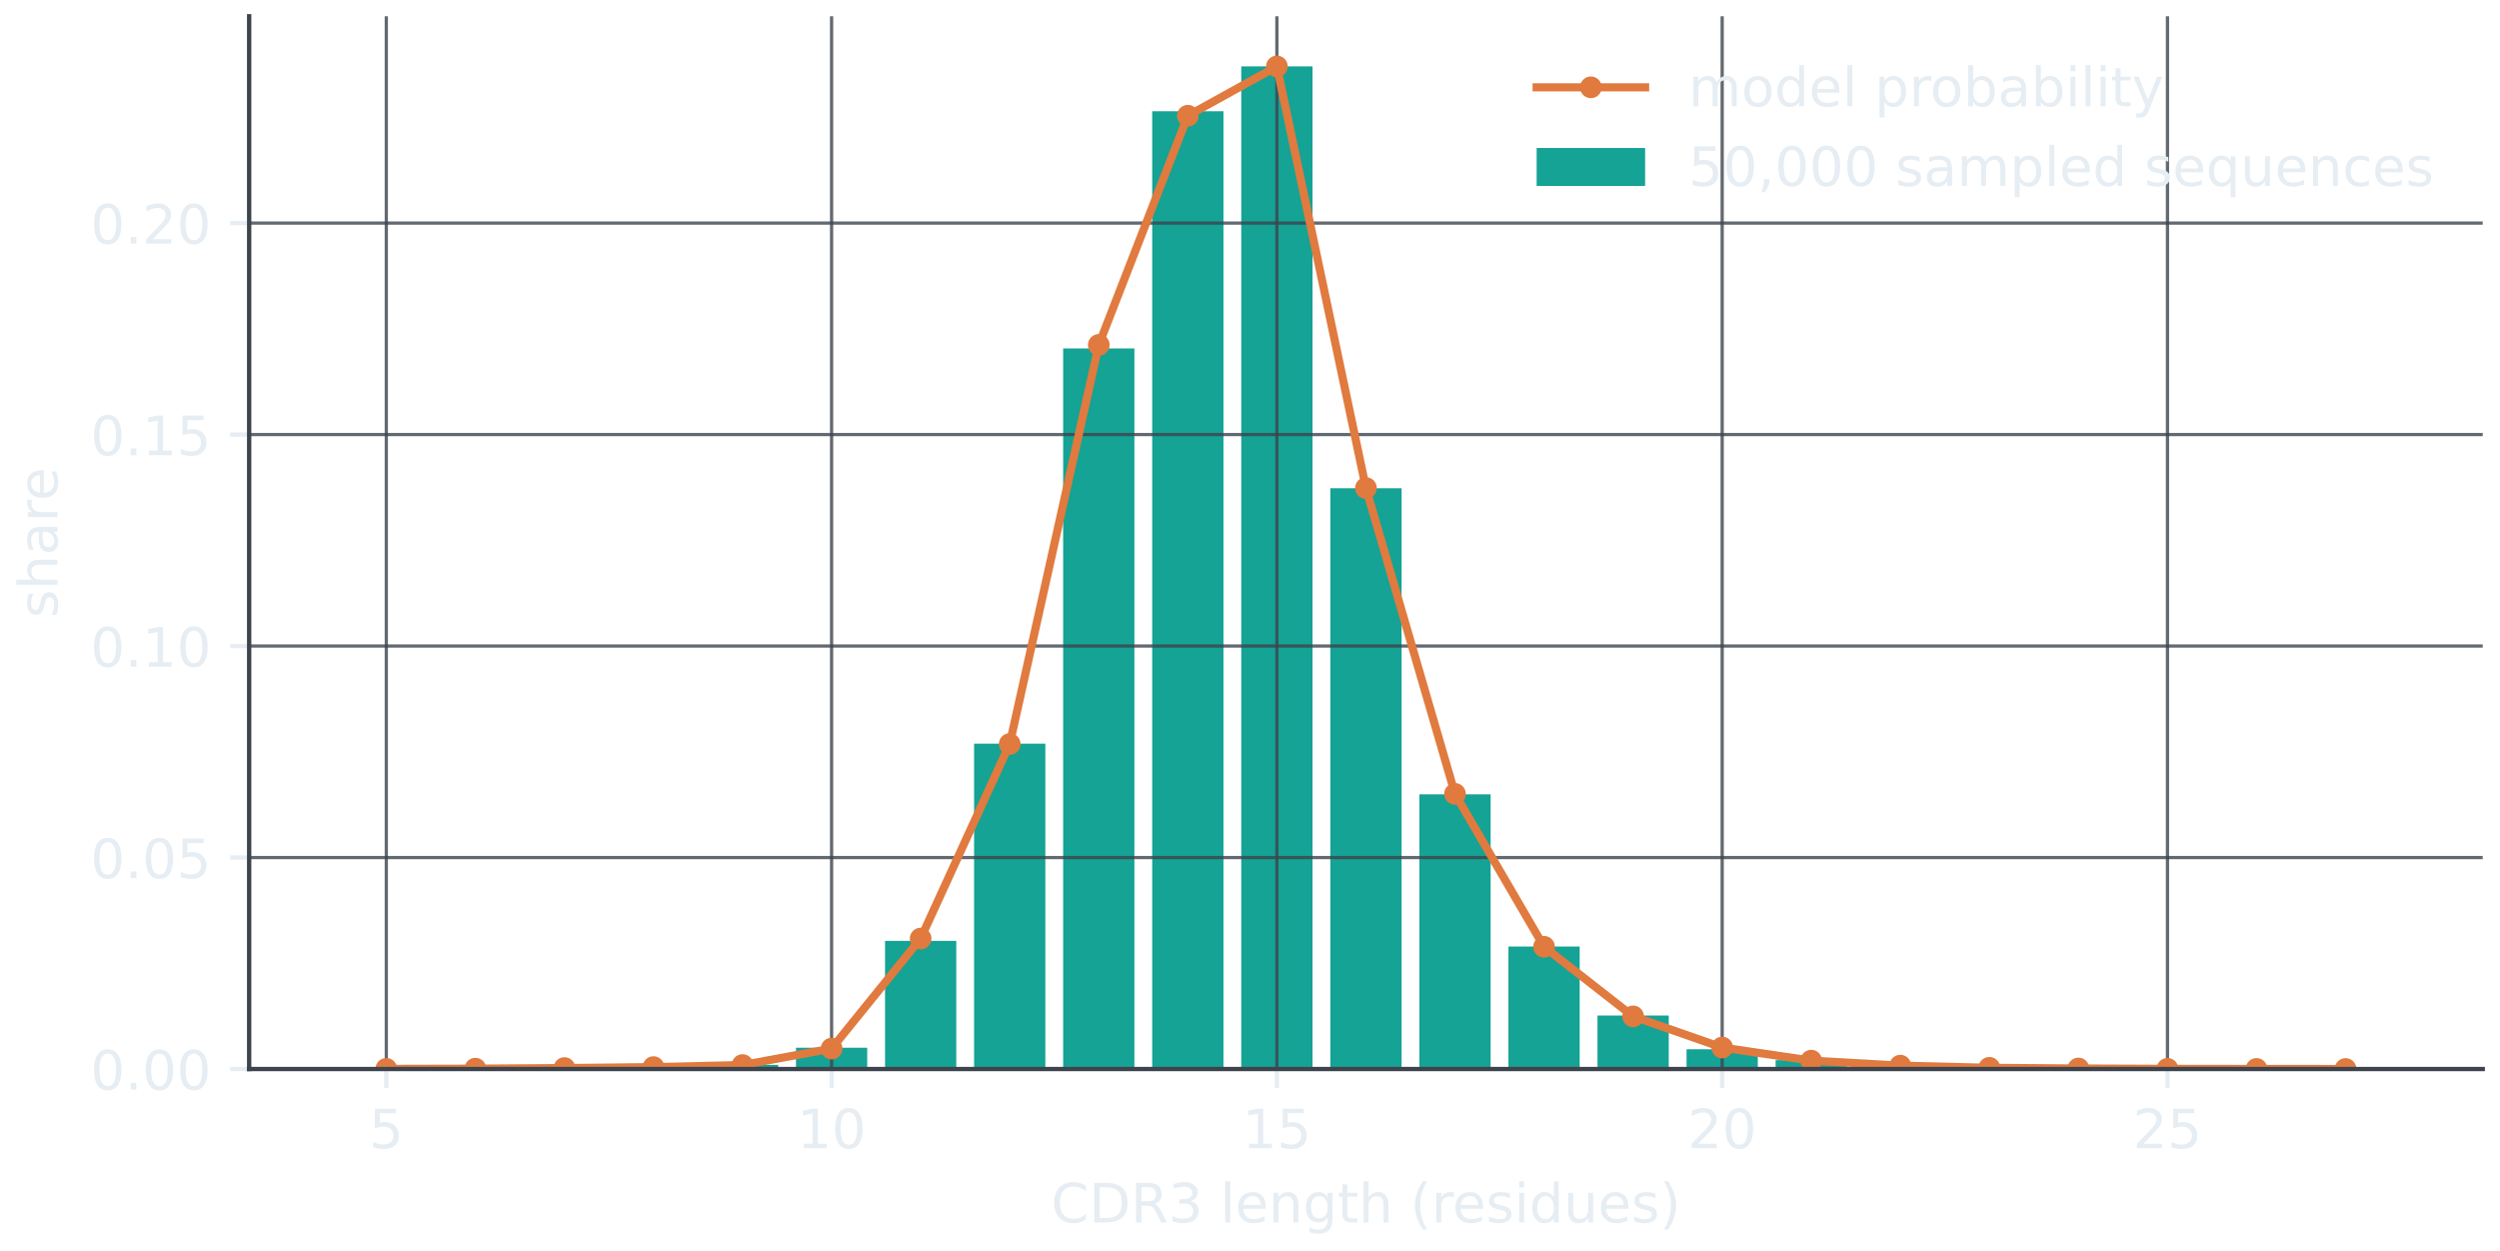
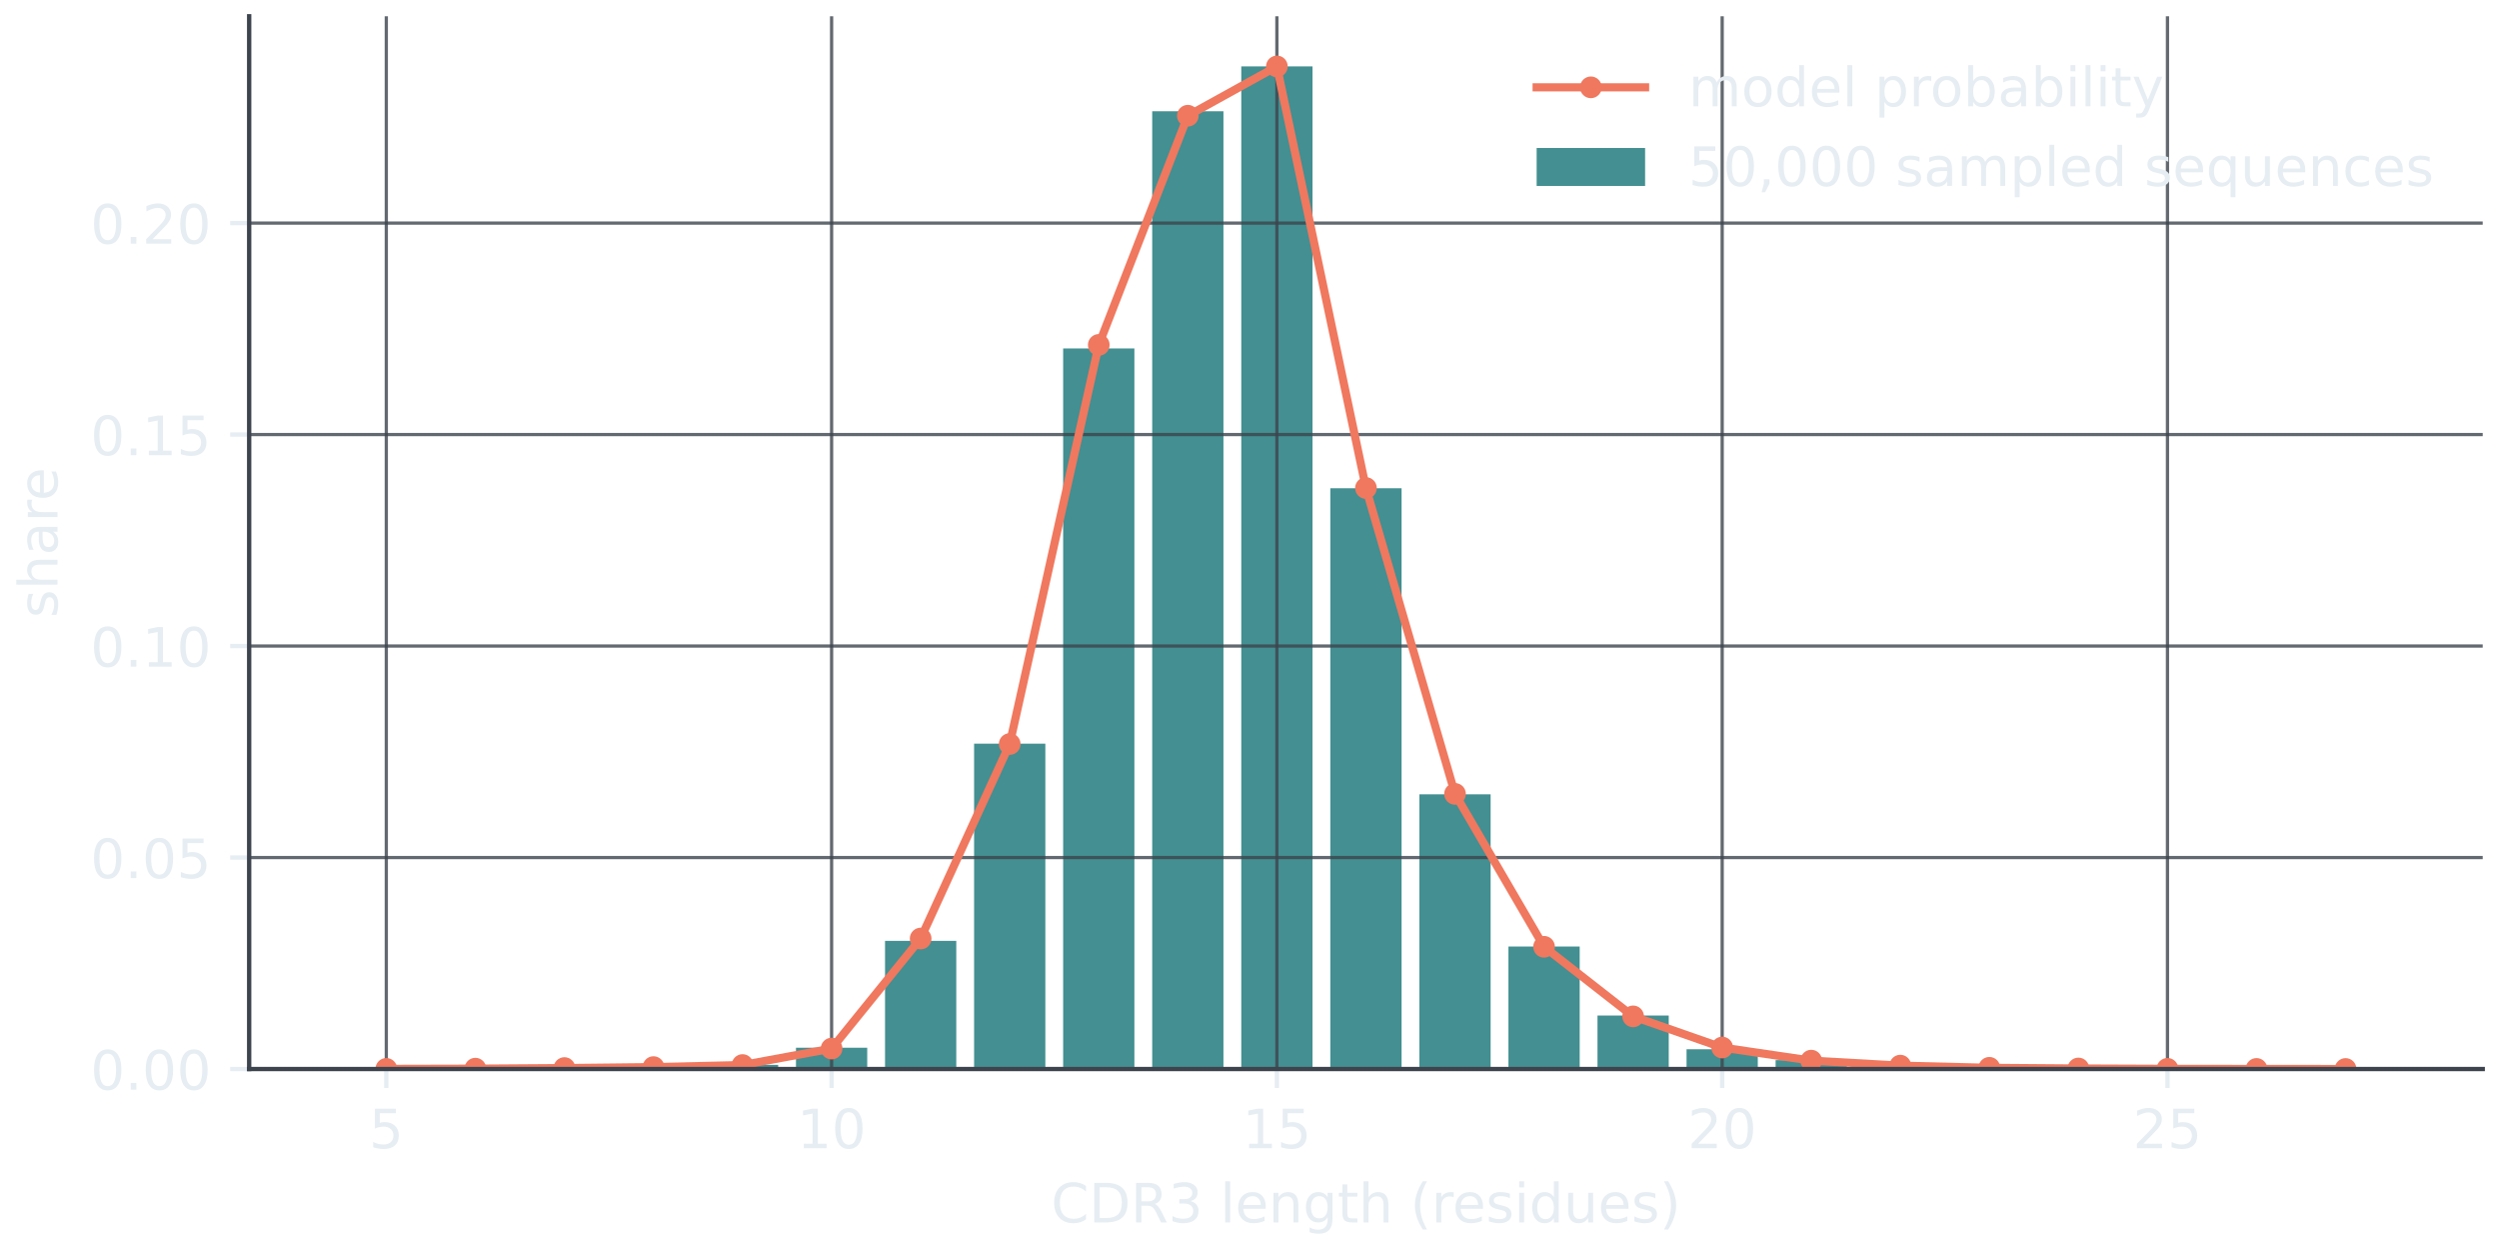
<svg xmlns="http://www.w3.org/2000/svg" xmlns:xlink="http://www.w3.org/1999/xlink" width="460.8pt" height="230.4pt" viewBox="0 0 460.8 230.4" version="1.1">
  <defs>
    <style type="text/css">*{stroke-linejoin: round; stroke-linecap: butt}</style>
  </defs>
  <g id="figure_1">
    <g id="patch_1">
      <path d="M 0 230.4  L 460.8 230.4  L 460.8 0  L 0 0  L 0 230.4  z " style="fill: none; opacity: 0" />
    </g>
    <g id="axes_1">
      <g id="patch_2">
        <path d="M 45.944 197.044  L 457.8 197.044  L 457.8 3  L 45.944 3  L 45.944 197.044  z " style="fill: none" />
      </g>
      <g id="patch_3">
-         <path d="M 64.665 197.044  L 77.802 197.044  L 77.802 197.012  L 64.665 197.012  z " clip-path="url(#pa1daa4ac36)" style="fill: #14a394" />
+         <path d="M 64.665 197.044  L 77.802 197.044  L 77.802 197.012  L 64.665 197.012  z " clip-path="url(#pa1daa4ac36)" style="fill: #438f91" />
      </g>
      <g id="patch_4">
-         <path d="M 81.086 197.044  L 94.224 197.044  L 94.224 196.997  L 81.086 196.997  z " clip-path="url(#pa1daa4ac36)" style="fill: #14a394" />
+         <path d="M 81.086 197.044  L 94.224 197.044  L 94.224 196.997  L 81.086 196.997  z " clip-path="url(#pa1daa4ac36)" style="fill: #438f91" />
      </g>
      <g id="patch_5">
-         <path d="M 97.508 197.044  L 110.645 197.044  L 110.645 196.872  L 97.508 196.872  z " clip-path="url(#pa1daa4ac36)" style="fill: #14a394" />
+         <path d="M 97.508 197.044  L 110.645 197.044  L 110.645 196.872  L 97.508 196.872  z " clip-path="url(#pa1daa4ac36)" style="fill: #438f91" />
      </g>
      <g id="patch_6">
-         <path d="M 113.93 197.044  L 127.067 197.044  L 127.067 196.638  L 113.93 196.638  z " clip-path="url(#pa1daa4ac36)" style="fill: #14a394" />
+         <path d="M 113.93 197.044  L 127.067 197.044  L 127.067 196.638  L 113.93 196.638  z " clip-path="url(#pa1daa4ac36)" style="fill: #438f91" />
      </g>
      <g id="patch_7">
-         <path d="M 130.351 197.044  L 143.489 197.044  L 143.489 196.279  L 130.351 196.279  z " clip-path="url(#pa1daa4ac36)" style="fill: #14a394" />
+         <path d="M 130.351 197.044  L 143.489 197.044  L 143.489 196.279  L 130.351 196.279  z " clip-path="url(#pa1daa4ac36)" style="fill: #438f91" />
      </g>
      <g id="patch_8">
-         <path d="M 146.773 197.044  L 159.91 197.044  L 159.91 193.114  L 146.773 193.114  z " clip-path="url(#pa1daa4ac36)" style="fill: #14a394" />
+         <path d="M 146.773 197.044  L 159.91 197.044  L 159.91 193.114  L 146.773 193.114  z " clip-path="url(#pa1daa4ac36)" style="fill: #438f91" />
      </g>
      <g id="patch_9">
-         <path d="M 163.195 197.044  L 176.332 197.044  L 176.332 173.421  L 163.195 173.421  z " clip-path="url(#pa1daa4ac36)" style="fill: #14a394" />
+         <path d="M 163.195 197.044  L 176.332 197.044  L 176.332 173.421  L 163.195 173.421  z " clip-path="url(#pa1daa4ac36)" style="fill: #438f91" />
      </g>
      <g id="patch_10">
-         <path d="M 179.616 197.044  L 192.754 197.044  L 192.754 137.074  L 179.616 137.074  z " clip-path="url(#pa1daa4ac36)" style="fill: #14a394" />
+         <path d="M 179.616 197.044  L 192.754 197.044  L 192.754 137.074  L 179.616 137.074  z " clip-path="url(#pa1daa4ac36)" style="fill: #438f91" />
      </g>
      <g id="patch_11">
-         <path d="M 196.038 197.044  L 209.176 197.044  L 209.176 64.226  L 196.038 64.226  z " clip-path="url(#pa1daa4ac36)" style="fill: #14a394" />
+         <path d="M 196.038 197.044  L 209.176 197.044  L 209.176 64.226  L 196.038 64.226  z " clip-path="url(#pa1daa4ac36)" style="fill: #438f91" />
      </g>
      <g id="patch_12">
-         <path d="M 212.46 197.044  L 225.597 197.044  L 225.597 20.504  L 212.46 20.504  z " clip-path="url(#pa1daa4ac36)" style="fill: #14a394" />
+         <path d="M 212.46 197.044  L 225.597 197.044  L 225.597 20.504  L 212.46 20.504  z " clip-path="url(#pa1daa4ac36)" style="fill: #438f91" />
      </g>
      <g id="patch_13">
-         <path d="M 228.882 197.044  L 242.019 197.044  L 242.019 12.24  L 228.882 12.24  z " clip-path="url(#pa1daa4ac36)" style="fill: #14a394" />
+         <path d="M 228.882 197.044  L 242.019 197.044  L 242.019 12.24  L 228.882 12.24  z " clip-path="url(#pa1daa4ac36)" style="fill: #438f91" />
      </g>
      <g id="patch_14">
-         <path d="M 245.303 197.044  L 258.441 197.044  L 258.441 90.001  L 245.303 90.001  z " clip-path="url(#pa1daa4ac36)" style="fill: #14a394" />
+         <path d="M 245.303 197.044  L 258.441 197.044  L 258.441 90.001  L 245.303 90.001  z " clip-path="url(#pa1daa4ac36)" style="fill: #438f91" />
      </g>
      <g id="patch_15">
-         <path d="M 261.725 197.044  L 274.862 197.044  L 274.862 146.414  L 261.725 146.414  z " clip-path="url(#pa1daa4ac36)" style="fill: #14a394" />
+         <path d="M 261.725 197.044  L 274.862 197.044  L 274.862 146.414  L 261.725 146.414  z " clip-path="url(#pa1daa4ac36)" style="fill: #438f91" />
      </g>
      <g id="patch_16">
-         <path d="M 278.147 197.044  L 291.284 197.044  L 291.284 174.465  L 278.147 174.465  z " clip-path="url(#pa1daa4ac36)" style="fill: #14a394" />
+         <path d="M 278.147 197.044  L 291.284 197.044  L 291.284 174.465  L 278.147 174.465  z " clip-path="url(#pa1daa4ac36)" style="fill: #438f91" />
      </g>
      <g id="patch_17">
-         <path d="M 294.568 197.044  L 307.706 197.044  L 307.706 187.189  L 294.568 187.189  z " clip-path="url(#pa1daa4ac36)" style="fill: #14a394" />
+         <path d="M 294.568 197.044  L 307.706 197.044  L 307.706 187.189  L 294.568 187.189  z " clip-path="url(#pa1daa4ac36)" style="fill: #438f91" />
      </g>
      <g id="patch_18">
-         <path d="M 310.99 197.044  L 324.127 197.044  L 324.127 193.395  L 310.99 193.395  z " clip-path="url(#pa1daa4ac36)" style="fill: #14a394" />
+         <path d="M 310.99 197.044  L 324.127 197.044  L 324.127 193.395  L 310.99 193.395  z " clip-path="url(#pa1daa4ac36)" style="fill: #438f91" />
      </g>
      <g id="patch_19">
-         <path d="M 327.412 197.044  L 340.549 197.044  L 340.549 195.406  L 327.412 195.406  z " clip-path="url(#pa1daa4ac36)" style="fill: #14a394" />
+         <path d="M 327.412 197.044  L 340.549 197.044  L 340.549 195.406  L 327.412 195.406  z " clip-path="url(#pa1daa4ac36)" style="fill: #438f91" />
      </g>
      <g id="patch_20">
-         <path d="M 343.833 197.044  L 356.971 197.044  L 356.971 196.357  L 343.833 196.357  z " clip-path="url(#pa1daa4ac36)" style="fill: #14a394" />
+         <path d="M 343.833 197.044  L 356.971 197.044  L 356.971 196.357  L 343.833 196.357  z " clip-path="url(#pa1daa4ac36)" style="fill: #438f91" />
      </g>
      <g id="patch_21">
-         <path d="M 360.255 197.044  L 373.392 197.044  L 373.392 196.747  L 360.255 196.747  z " clip-path="url(#pa1daa4ac36)" style="fill: #14a394" />
+         <path d="M 360.255 197.044  L 373.392 197.044  L 373.392 196.747  L 360.255 196.747  z " clip-path="url(#pa1daa4ac36)" style="fill: #438f91" />
      </g>
      <g id="patch_22">
-         <path d="M 376.677 197.044  L 389.814 197.044  L 389.814 196.95  L 376.677 196.95  z " clip-path="url(#pa1daa4ac36)" style="fill: #14a394" />
+         <path d="M 376.677 197.044  L 389.814 197.044  L 389.814 196.95  L 376.677 196.95  z " clip-path="url(#pa1daa4ac36)" style="fill: #438f91" />
      </g>
      <g id="patch_23">
-         <path d="M 393.098 197.044  L 406.236 197.044  L 406.236 197.012  L 393.098 197.012  z " clip-path="url(#pa1daa4ac36)" style="fill: #14a394" />
+         <path d="M 393.098 197.044  L 406.236 197.044  L 406.236 197.012  L 393.098 197.012  z " clip-path="url(#pa1daa4ac36)" style="fill: #438f91" />
      </g>
      <g id="patch_24">
-         <path d="M 409.52 197.044  L 422.657 197.044  L 422.657 197.012  L 409.52 197.012  z " clip-path="url(#pa1daa4ac36)" style="fill: #14a394" />
+         <path d="M 409.52 197.044  L 422.657 197.044  L 422.657 197.012  L 409.52 197.012  z " clip-path="url(#pa1daa4ac36)" style="fill: #438f91" />
      </g>
      <g id="patch_25">
-         <path d="M 425.942 197.044  L 439.079 197.044  L 439.079 197.044  L 425.942 197.044  z " clip-path="url(#pa1daa4ac36)" style="fill: #14a394" />
+         <path d="M 425.942 197.044  L 439.079 197.044  L 439.079 197.044  L 425.942 197.044  z " clip-path="url(#pa1daa4ac36)" style="fill: #438f91" />
      </g>
      <g id="matplotlib.axis_1">
        <g id="xtick_1">
          <g id="line2d_1">
            <path d="M 71.233 197.044  L 71.233 3  " clip-path="url(#pa1daa4ac36)" style="fill: none; stroke: #3d444d; stroke-opacity: 0.8; stroke-width: 0.6; stroke-linecap: square" />
          </g>
          <g id="line2d_2">
            <defs>
              <path id="m35005625c3" d="M 0 0  L 0 3.5  " style="stroke: #e6edf3; stroke-width: 0.8" />
            </defs>
            <g>
              <use xlink:href="#m35005625c3" x="71.233" y="197.044" style="fill: #e6edf3; stroke: #e6edf3; stroke-width: 0.8" />
            </g>
          </g>
          <g id="text_1">
            <text style="font-size: 10px; font-family: 'DejaVu Sans', 'Bitstream Vera Sans', 'Computer Modern Sans Serif', 'Lucida Grande', 'Verdana', 'Geneva', 'Lucid', 'Arial', 'Helvetica', 'Avant Garde', sans-serif; text-anchor: middle; fill: #e6edf3" x="71.233" y="211.642" transform="rotate(-0 71.23338 211.6419)">5</text>
          </g>
        </g>
        <g id="xtick_2">
          <g id="line2d_3">
            <path d="M 153.342 197.044  L 153.342 3  " clip-path="url(#pa1daa4ac36)" style="fill: none; stroke: #3d444d; stroke-opacity: 0.8; stroke-width: 0.6; stroke-linecap: square" />
          </g>
          <g id="line2d_4">
            <g>
              <use xlink:href="#m35005625c3" x="153.342" y="197.044" style="fill: #e6edf3; stroke: #e6edf3; stroke-width: 0.8" />
            </g>
          </g>
          <g id="text_2">
            <text style="font-size: 10px; font-family: 'DejaVu Sans', 'Bitstream Vera Sans', 'Computer Modern Sans Serif', 'Lucida Grande', 'Verdana', 'Geneva', 'Lucid', 'Arial', 'Helvetica', 'Avant Garde', sans-serif; text-anchor: middle; fill: #e6edf3" x="153.342" y="211.642" transform="rotate(-0 153.3418 211.6419)">10</text>
          </g>
        </g>
        <g id="xtick_3">
          <g id="line2d_5">
            <path d="M 235.45 197.044  L 235.45 3  " clip-path="url(#pa1daa4ac36)" style="fill: none; stroke: #3d444d; stroke-opacity: 0.8; stroke-width: 0.6; stroke-linecap: square" />
          </g>
          <g id="line2d_6">
            <g>
              <use xlink:href="#m35005625c3" x="235.45" y="197.044" style="fill: #e6edf3; stroke: #e6edf3; stroke-width: 0.8" />
            </g>
          </g>
          <g id="text_3">
            <text style="font-size: 10px; font-family: 'DejaVu Sans', 'Bitstream Vera Sans', 'Computer Modern Sans Serif', 'Lucida Grande', 'Verdana', 'Geneva', 'Lucid', 'Arial', 'Helvetica', 'Avant Garde', sans-serif; text-anchor: middle; fill: #e6edf3" x="235.45" y="211.642" transform="rotate(-0 235.4502 211.6419)">15</text>
          </g>
        </g>
        <g id="xtick_4">
          <g id="line2d_7">
            <path d="M 317.559 197.044  L 317.559 3  " clip-path="url(#pa1daa4ac36)" style="fill: none; stroke: #3d444d; stroke-opacity: 0.8; stroke-width: 0.6; stroke-linecap: square" />
          </g>
          <g id="line2d_8">
            <g>
              <use xlink:href="#m35005625c3" x="317.559" y="197.044" style="fill: #e6edf3; stroke: #e6edf3; stroke-width: 0.8" />
            </g>
          </g>
          <g id="text_4">
            <text style="font-size: 10px; font-family: 'DejaVu Sans', 'Bitstream Vera Sans', 'Computer Modern Sans Serif', 'Lucida Grande', 'Verdana', 'Geneva', 'Lucid', 'Arial', 'Helvetica', 'Avant Garde', sans-serif; text-anchor: middle; fill: #e6edf3" x="317.559" y="211.642" transform="rotate(-0 317.5586 211.6419)">20</text>
          </g>
        </g>
        <g id="xtick_5">
          <g id="line2d_9">
            <path d="M 399.667 197.044  L 399.667 3  " clip-path="url(#pa1daa4ac36)" style="fill: none; stroke: #3d444d; stroke-opacity: 0.8; stroke-width: 0.6; stroke-linecap: square" />
          </g>
          <g id="line2d_10">
            <g>
              <use xlink:href="#m35005625c3" x="399.667" y="197.044" style="fill: #e6edf3; stroke: #e6edf3; stroke-width: 0.8" />
            </g>
          </g>
          <g id="text_5">
            <text style="font-size: 10px; font-family: 'DejaVu Sans', 'Bitstream Vera Sans', 'Computer Modern Sans Serif', 'Lucida Grande', 'Verdana', 'Geneva', 'Lucid', 'Arial', 'Helvetica', 'Avant Garde', sans-serif; text-anchor: middle; fill: #e6edf3" x="399.667" y="211.642" transform="rotate(-0 399.667 211.6419)">25</text>
          </g>
        </g>
        <g id="text_6">
          <text style="font-size: 10px; font-family: 'DejaVu Sans', 'Bitstream Vera Sans', 'Computer Modern Sans Serif', 'Lucida Grande', 'Verdana', 'Geneva', 'Lucid', 'Arial', 'Helvetica', 'Avant Garde', sans-serif; text-anchor: middle; fill: #e6edf3" x="251.872" y="225.32" transform="rotate(-0 251.8719 225.3201)">CDR3 length (residues)</text>
        </g>
      </g>
      <g id="matplotlib.axis_2">
        <g id="ytick_1">
          <g id="line2d_11">
            <path d="M 45.944 197.044  L 457.8 197.044  " clip-path="url(#pa1daa4ac36)" style="fill: none; stroke: #3d444d; stroke-opacity: 0.8; stroke-width: 0.6; stroke-linecap: square" />
          </g>
          <g id="line2d_12">
            <defs>
              <path id="m396aa5f46c" d="M 0 0  L -3.5 0  " style="stroke: #e6edf3; stroke-width: 0.8" />
            </defs>
            <g>
              <use xlink:href="#m396aa5f46c" x="45.944" y="197.044" style="fill: #e6edf3; stroke: #e6edf3; stroke-width: 0.8" />
            </g>
          </g>
          <g id="text_7">
            <text style="font-size: 10px; font-family: 'DejaVu Sans', 'Bitstream Vera Sans', 'Computer Modern Sans Serif', 'Lucida Grande', 'Verdana', 'Geneva', 'Lucid', 'Arial', 'Helvetica', 'Avant Garde', sans-serif; text-anchor: end; fill: #e6edf3" x="38.944" y="200.843" transform="rotate(-0 38.94399 200.8427)">0.00</text>
          </g>
        </g>
        <g id="ytick_2">
          <g id="line2d_13">
            <path d="M 45.944 158.062  L 457.8 158.062  " clip-path="url(#pa1daa4ac36)" style="fill: none; stroke: #3d444d; stroke-opacity: 0.8; stroke-width: 0.6; stroke-linecap: square" />
          </g>
          <g id="line2d_14">
            <g>
              <use xlink:href="#m396aa5f46c" x="45.944" y="158.062" style="fill: #e6edf3; stroke: #e6edf3; stroke-width: 0.8" />
            </g>
          </g>
          <g id="text_8">
            <text style="font-size: 10px; font-family: 'DejaVu Sans', 'Bitstream Vera Sans', 'Computer Modern Sans Serif', 'Lucida Grande', 'Verdana', 'Geneva', 'Lucid', 'Arial', 'Helvetica', 'Avant Garde', sans-serif; text-anchor: end; fill: #e6edf3" x="38.944" y="161.861" transform="rotate(-0 38.94399 161.8613)">0.05</text>
          </g>
        </g>
        <g id="ytick_3">
          <g id="line2d_15">
            <path d="M 45.944 119.081  L 457.8 119.081  " clip-path="url(#pa1daa4ac36)" style="fill: none; stroke: #3d444d; stroke-opacity: 0.8; stroke-width: 0.6; stroke-linecap: square" />
          </g>
          <g id="line2d_16">
            <g>
              <use xlink:href="#m396aa5f46c" x="45.944" y="119.081" style="fill: #e6edf3; stroke: #e6edf3; stroke-width: 0.8" />
            </g>
          </g>
          <g id="text_9">
            <text style="font-size: 10px; font-family: 'DejaVu Sans', 'Bitstream Vera Sans', 'Computer Modern Sans Serif', 'Lucida Grande', 'Verdana', 'Geneva', 'Lucid', 'Arial', 'Helvetica', 'Avant Garde', sans-serif; text-anchor: end; fill: #e6edf3" x="38.944" y="122.88" transform="rotate(-0 38.94399 122.8799)">0.10</text>
          </g>
        </g>
        <g id="ytick_4">
          <g id="line2d_17">
            <path d="M 45.944 80.099  L 457.8 80.099  " clip-path="url(#pa1daa4ac36)" style="fill: none; stroke: #3d444d; stroke-opacity: 0.8; stroke-width: 0.6; stroke-linecap: square" />
          </g>
          <g id="line2d_18">
            <g>
              <use xlink:href="#m396aa5f46c" x="45.944" y="80.099" style="fill: #e6edf3; stroke: #e6edf3; stroke-width: 0.8" />
            </g>
          </g>
          <g id="text_10">
            <text style="font-size: 10px; font-family: 'DejaVu Sans', 'Bitstream Vera Sans', 'Computer Modern Sans Serif', 'Lucida Grande', 'Verdana', 'Geneva', 'Lucid', 'Arial', 'Helvetica', 'Avant Garde', sans-serif; text-anchor: end; fill: #e6edf3" x="38.944" y="83.898" transform="rotate(-0 38.94399 83.89847)">0.15</text>
          </g>
        </g>
        <g id="ytick_5">
          <g id="line2d_19">
            <path d="M 45.944 41.118  L 457.8 41.118  " clip-path="url(#pa1daa4ac36)" style="fill: none; stroke: #3d444d; stroke-opacity: 0.8; stroke-width: 0.6; stroke-linecap: square" />
          </g>
          <g id="line2d_20">
            <g>
              <use xlink:href="#m396aa5f46c" x="45.944" y="41.118" style="fill: #e6edf3; stroke: #e6edf3; stroke-width: 0.8" />
            </g>
          </g>
          <g id="text_11">
            <text style="font-size: 10px; font-family: 'DejaVu Sans', 'Bitstream Vera Sans', 'Computer Modern Sans Serif', 'Lucida Grande', 'Verdana', 'Geneva', 'Lucid', 'Arial', 'Helvetica', 'Avant Garde', sans-serif; text-anchor: end; fill: #e6edf3" x="38.944" y="44.917" transform="rotate(-0 38.94399 44.91705)">0.20</text>
          </g>
        </g>
        <g id="text_12">
          <text style="font-size: 10px; font-family: 'DejaVu Sans', 'Bitstream Vera Sans', 'Computer Modern Sans Serif', 'Lucida Grande', 'Verdana', 'Geneva', 'Lucid', 'Arial', 'Helvetica', 'Avant Garde', sans-serif; text-anchor: middle; fill: #e6edf3" x="10.599" y="100.022" transform="rotate(-90 10.59868 100.0219)">share</text>
        </g>
      </g>
      <g id="line2d_21">
-         <path d="M 71.233 197.015  L 87.655 196.976  L 104.077 196.864  L 120.498 196.688  L 136.92 196.309  L 153.342 193.276  L 169.763 172.994  L 186.185 137.141  L 202.607 63.576  L 219.029 21.332  L 235.45 12.248  L 251.872 89.959  L 268.294 146.333  L 284.715 174.514  L 301.137 187.342  L 317.559 193.082  L 333.98 195.498  L 350.402 196.418  L 366.824 196.819  L 383.245 196.943  L 399.667 197.006  L 416.089 197.026  L 432.51 197.035  " clip-path="url(#pa1daa4ac36)" style="fill: none; stroke: #e07a3f; stroke-width: 1.5; stroke-linecap: square" />
+         <path d="M 71.233 197.015  L 87.655 196.976  L 104.077 196.864  L 120.498 196.688  L 136.92 196.309  L 153.342 193.276  L 169.763 172.994  L 186.185 137.141  L 202.607 63.576  L 219.029 21.332  L 235.45 12.248  L 251.872 89.959  L 268.294 146.333  L 284.715 174.514  L 301.137 187.342  L 317.559 193.082  L 333.98 195.498  L 350.402 196.418  L 366.824 196.819  L 383.245 196.943  L 399.667 197.006  L 416.089 197.026  L 432.51 197.035  " clip-path="url(#pa1daa4ac36)" style="fill: none; stroke: #ef785f; stroke-width: 1.5; stroke-linecap: square" />
        <defs>
-           <path id="mbb42964743" d="M 0 1.5  C 0.398 1.5 0.779 1.342 1.061 1.061  C 1.342 0.779 1.5 0.398 1.5 0  C 1.5 -0.398 1.342 -0.779 1.061 -1.061  C 0.779 -1.342 0.398 -1.5 0 -1.5  C -0.398 -1.5 -0.779 -1.342 -1.061 -1.061  C -1.342 -0.779 -1.5 -0.398 -1.5 0  C -1.5 0.398 -1.342 0.779 -1.061 1.061  C -0.779 1.342 -0.398 1.5 0 1.5  z " style="stroke: #e07a3f" />
+           <path id="m6a526bcbaa" d="M 0 1.5  C 0.398 1.5 0.779 1.342 1.061 1.061  C 1.342 0.779 1.5 0.398 1.5 0  C 1.5 -0.398 1.342 -0.779 1.061 -1.061  C 0.779 -1.342 0.398 -1.5 0 -1.5  C -0.398 -1.5 -0.779 -1.342 -1.061 -1.061  C -1.342 -0.779 -1.5 -0.398 -1.5 0  C -1.5 0.398 -1.342 0.779 -1.061 1.061  C -0.779 1.342 -0.398 1.5 0 1.5  z " style="stroke: #ef785f" />
        </defs>
        <g clip-path="url(#pa1daa4ac36)">
-           <use xlink:href="#mbb42964743" x="71.233" y="197.015" style="fill: #e07a3f; stroke: #e07a3f" />
-           <use xlink:href="#mbb42964743" x="87.655" y="196.976" style="fill: #e07a3f; stroke: #e07a3f" />
-           <use xlink:href="#mbb42964743" x="104.077" y="196.864" style="fill: #e07a3f; stroke: #e07a3f" />
-           <use xlink:href="#mbb42964743" x="120.498" y="196.688" style="fill: #e07a3f; stroke: #e07a3f" />
-           <use xlink:href="#mbb42964743" x="136.92" y="196.309" style="fill: #e07a3f; stroke: #e07a3f" />
-           <use xlink:href="#mbb42964743" x="153.342" y="193.276" style="fill: #e07a3f; stroke: #e07a3f" />
-           <use xlink:href="#mbb42964743" x="169.763" y="172.994" style="fill: #e07a3f; stroke: #e07a3f" />
-           <use xlink:href="#mbb42964743" x="186.185" y="137.141" style="fill: #e07a3f; stroke: #e07a3f" />
-           <use xlink:href="#mbb42964743" x="202.607" y="63.576" style="fill: #e07a3f; stroke: #e07a3f" />
-           <use xlink:href="#mbb42964743" x="219.029" y="21.332" style="fill: #e07a3f; stroke: #e07a3f" />
-           <use xlink:href="#mbb42964743" x="235.45" y="12.248" style="fill: #e07a3f; stroke: #e07a3f" />
-           <use xlink:href="#mbb42964743" x="251.872" y="89.959" style="fill: #e07a3f; stroke: #e07a3f" />
-           <use xlink:href="#mbb42964743" x="268.294" y="146.333" style="fill: #e07a3f; stroke: #e07a3f" />
-           <use xlink:href="#mbb42964743" x="284.715" y="174.514" style="fill: #e07a3f; stroke: #e07a3f" />
-           <use xlink:href="#mbb42964743" x="301.137" y="187.342" style="fill: #e07a3f; stroke: #e07a3f" />
-           <use xlink:href="#mbb42964743" x="317.559" y="193.082" style="fill: #e07a3f; stroke: #e07a3f" />
-           <use xlink:href="#mbb42964743" x="333.98" y="195.498" style="fill: #e07a3f; stroke: #e07a3f" />
-           <use xlink:href="#mbb42964743" x="350.402" y="196.418" style="fill: #e07a3f; stroke: #e07a3f" />
-           <use xlink:href="#mbb42964743" x="366.824" y="196.819" style="fill: #e07a3f; stroke: #e07a3f" />
-           <use xlink:href="#mbb42964743" x="383.245" y="196.943" style="fill: #e07a3f; stroke: #e07a3f" />
-           <use xlink:href="#mbb42964743" x="399.667" y="197.006" style="fill: #e07a3f; stroke: #e07a3f" />
-           <use xlink:href="#mbb42964743" x="416.089" y="197.026" style="fill: #e07a3f; stroke: #e07a3f" />
-           <use xlink:href="#mbb42964743" x="432.51" y="197.035" style="fill: #e07a3f; stroke: #e07a3f" />
+           <use xlink:href="#m6a526bcbaa" x="71.233" y="197.015" style="fill: #ef785f; stroke: #ef785f" />
+           <use xlink:href="#m6a526bcbaa" x="87.655" y="196.976" style="fill: #ef785f; stroke: #ef785f" />
+           <use xlink:href="#m6a526bcbaa" x="104.077" y="196.864" style="fill: #ef785f; stroke: #ef785f" />
+           <use xlink:href="#m6a526bcbaa" x="120.498" y="196.688" style="fill: #ef785f; stroke: #ef785f" />
+           <use xlink:href="#m6a526bcbaa" x="136.92" y="196.309" style="fill: #ef785f; stroke: #ef785f" />
+           <use xlink:href="#m6a526bcbaa" x="153.342" y="193.276" style="fill: #ef785f; stroke: #ef785f" />
+           <use xlink:href="#m6a526bcbaa" x="169.763" y="172.994" style="fill: #ef785f; stroke: #ef785f" />
+           <use xlink:href="#m6a526bcbaa" x="186.185" y="137.141" style="fill: #ef785f; stroke: #ef785f" />
+           <use xlink:href="#m6a526bcbaa" x="202.607" y="63.576" style="fill: #ef785f; stroke: #ef785f" />
+           <use xlink:href="#m6a526bcbaa" x="219.029" y="21.332" style="fill: #ef785f; stroke: #ef785f" />
+           <use xlink:href="#m6a526bcbaa" x="235.45" y="12.248" style="fill: #ef785f; stroke: #ef785f" />
+           <use xlink:href="#m6a526bcbaa" x="251.872" y="89.959" style="fill: #ef785f; stroke: #ef785f" />
+           <use xlink:href="#m6a526bcbaa" x="268.294" y="146.333" style="fill: #ef785f; stroke: #ef785f" />
+           <use xlink:href="#m6a526bcbaa" x="284.715" y="174.514" style="fill: #ef785f; stroke: #ef785f" />
+           <use xlink:href="#m6a526bcbaa" x="301.137" y="187.342" style="fill: #ef785f; stroke: #ef785f" />
+           <use xlink:href="#m6a526bcbaa" x="317.559" y="193.082" style="fill: #ef785f; stroke: #ef785f" />
+           <use xlink:href="#m6a526bcbaa" x="333.98" y="195.498" style="fill: #ef785f; stroke: #ef785f" />
+           <use xlink:href="#m6a526bcbaa" x="350.402" y="196.418" style="fill: #ef785f; stroke: #ef785f" />
+           <use xlink:href="#m6a526bcbaa" x="366.824" y="196.819" style="fill: #ef785f; stroke: #ef785f" />
+           <use xlink:href="#m6a526bcbaa" x="383.245" y="196.943" style="fill: #ef785f; stroke: #ef785f" />
+           <use xlink:href="#m6a526bcbaa" x="399.667" y="197.006" style="fill: #ef785f; stroke: #ef785f" />
+           <use xlink:href="#m6a526bcbaa" x="416.089" y="197.026" style="fill: #ef785f; stroke: #ef785f" />
+           <use xlink:href="#m6a526bcbaa" x="432.51" y="197.035" style="fill: #ef785f; stroke: #ef785f" />
        </g>
      </g>
      <g id="patch_26">
        <path d="M 45.944 197.044  L 45.944 3  " style="fill: none; stroke: #3d444d; stroke-width: 0.8; stroke-linejoin: miter; stroke-linecap: square" />
      </g>
      <g id="patch_27">
        <path d="M 45.944 197.044  L 457.8 197.044  " style="fill: none; stroke: #3d444d; stroke-width: 0.8; stroke-linejoin: miter; stroke-linecap: square" />
      </g>
      <g id="legend_1">
        <g id="line2d_22">
-           <path d="M 283.347 16.099  L 293.347 16.099  L 303.347 16.099  " style="fill: none; stroke: #e07a3f; stroke-width: 1.5; stroke-linecap: square" />
+           <path d="M 283.347 16.099  L 293.347 16.099  L 303.347 16.099  " style="fill: none; stroke: #ef785f; stroke-width: 1.5; stroke-linecap: square" />
          <g>
-             <use xlink:href="#mbb42964743" x="293.347" y="16.099" style="fill: #e07a3f; stroke: #e07a3f" />
+             <use xlink:href="#m6a526bcbaa" x="293.347" y="16.099" style="fill: #ef785f; stroke: #ef785f" />
          </g>
        </g>
        <g id="text_13">
          <text style="font-size: 10px; font-family: 'DejaVu Sans', 'Bitstream Vera Sans', 'Computer Modern Sans Serif', 'Lucida Grande', 'Verdana', 'Geneva', 'Lucid', 'Arial', 'Helvetica', 'Avant Garde', sans-serif; text-anchor: start; fill: #e6edf3" x="311.347" y="19.599" transform="rotate(-0 311.3466 19.59868)">model probability</text>
        </g>
        <g id="patch_28">
-           <path d="M 283.347 34.277  L 303.347 34.277  L 303.347 27.277  L 283.347 27.277  z " style="fill: #14a394" />
+           <path d="M 283.347 34.277  L 303.347 34.277  L 303.347 27.277  L 283.347 27.277  z " style="fill: #438f91" />
        </g>
        <g id="text_14">
          <text style="font-size: 10px; font-family: 'DejaVu Sans', 'Bitstream Vera Sans', 'Computer Modern Sans Serif', 'Lucida Grande', 'Verdana', 'Geneva', 'Lucid', 'Arial', 'Helvetica', 'Avant Garde', sans-serif; text-anchor: start; fill: #e6edf3" x="311.347" y="34.277" transform="rotate(-0 311.3466 34.2768)">50,000 sampled sequences</text>
        </g>
      </g>
    </g>
  </g>
  <defs>
    <clipPath id="pa1daa4ac36">
      <rect x="45.944" y="3" width="411.856" height="194.043" />
    </clipPath>
  </defs>
</svg>
